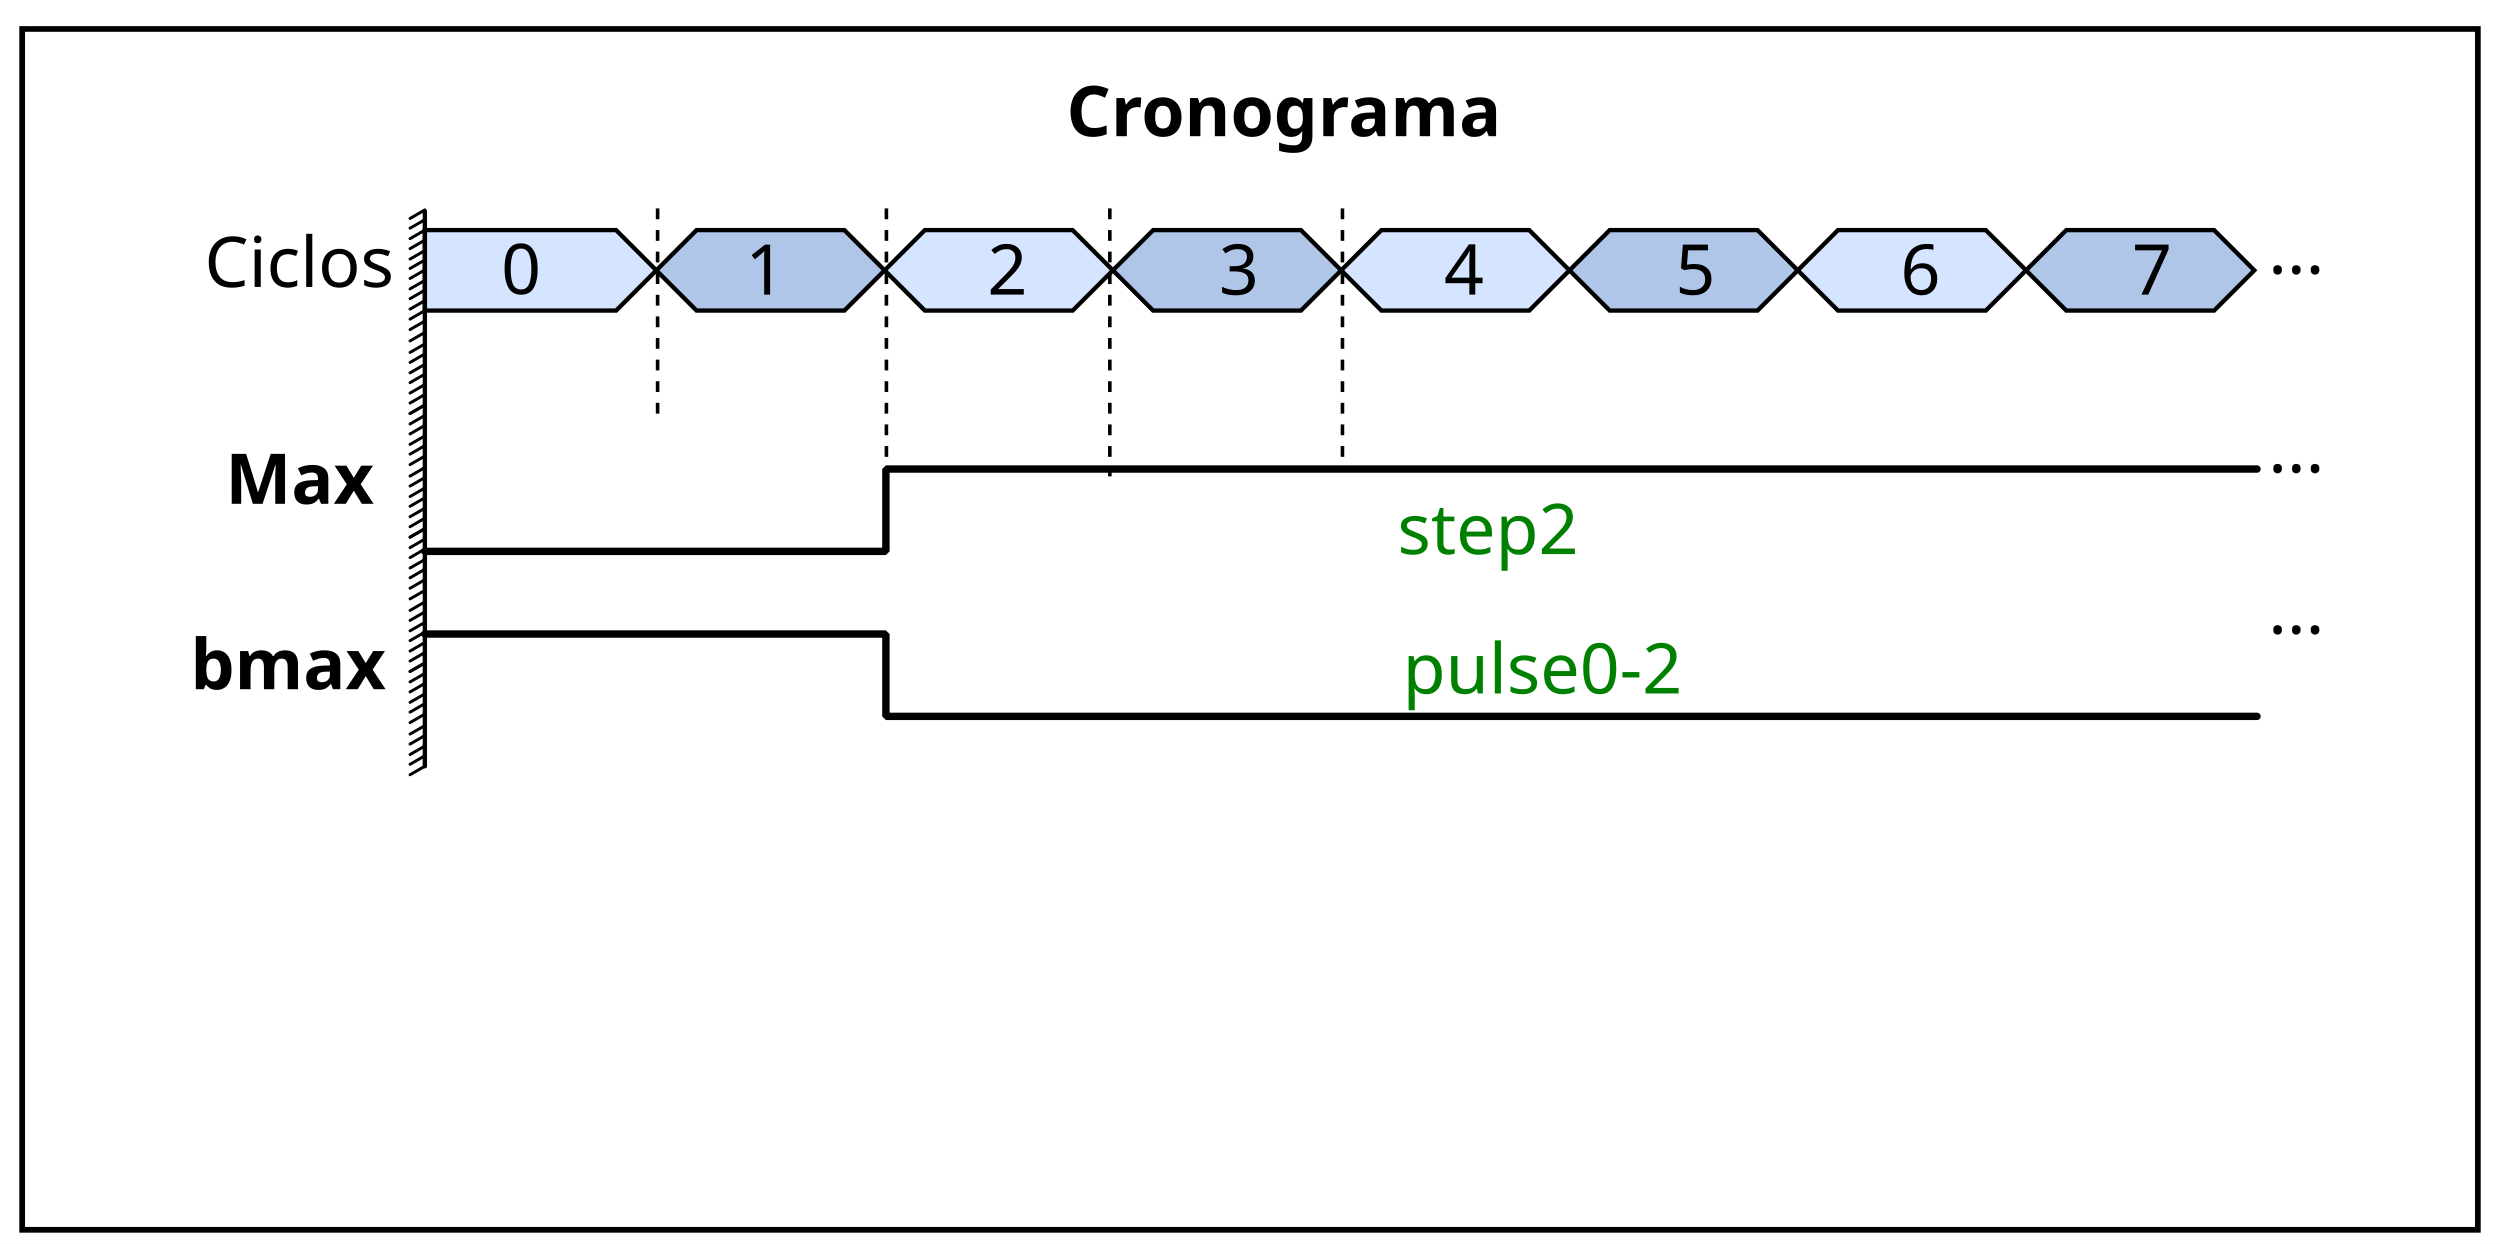
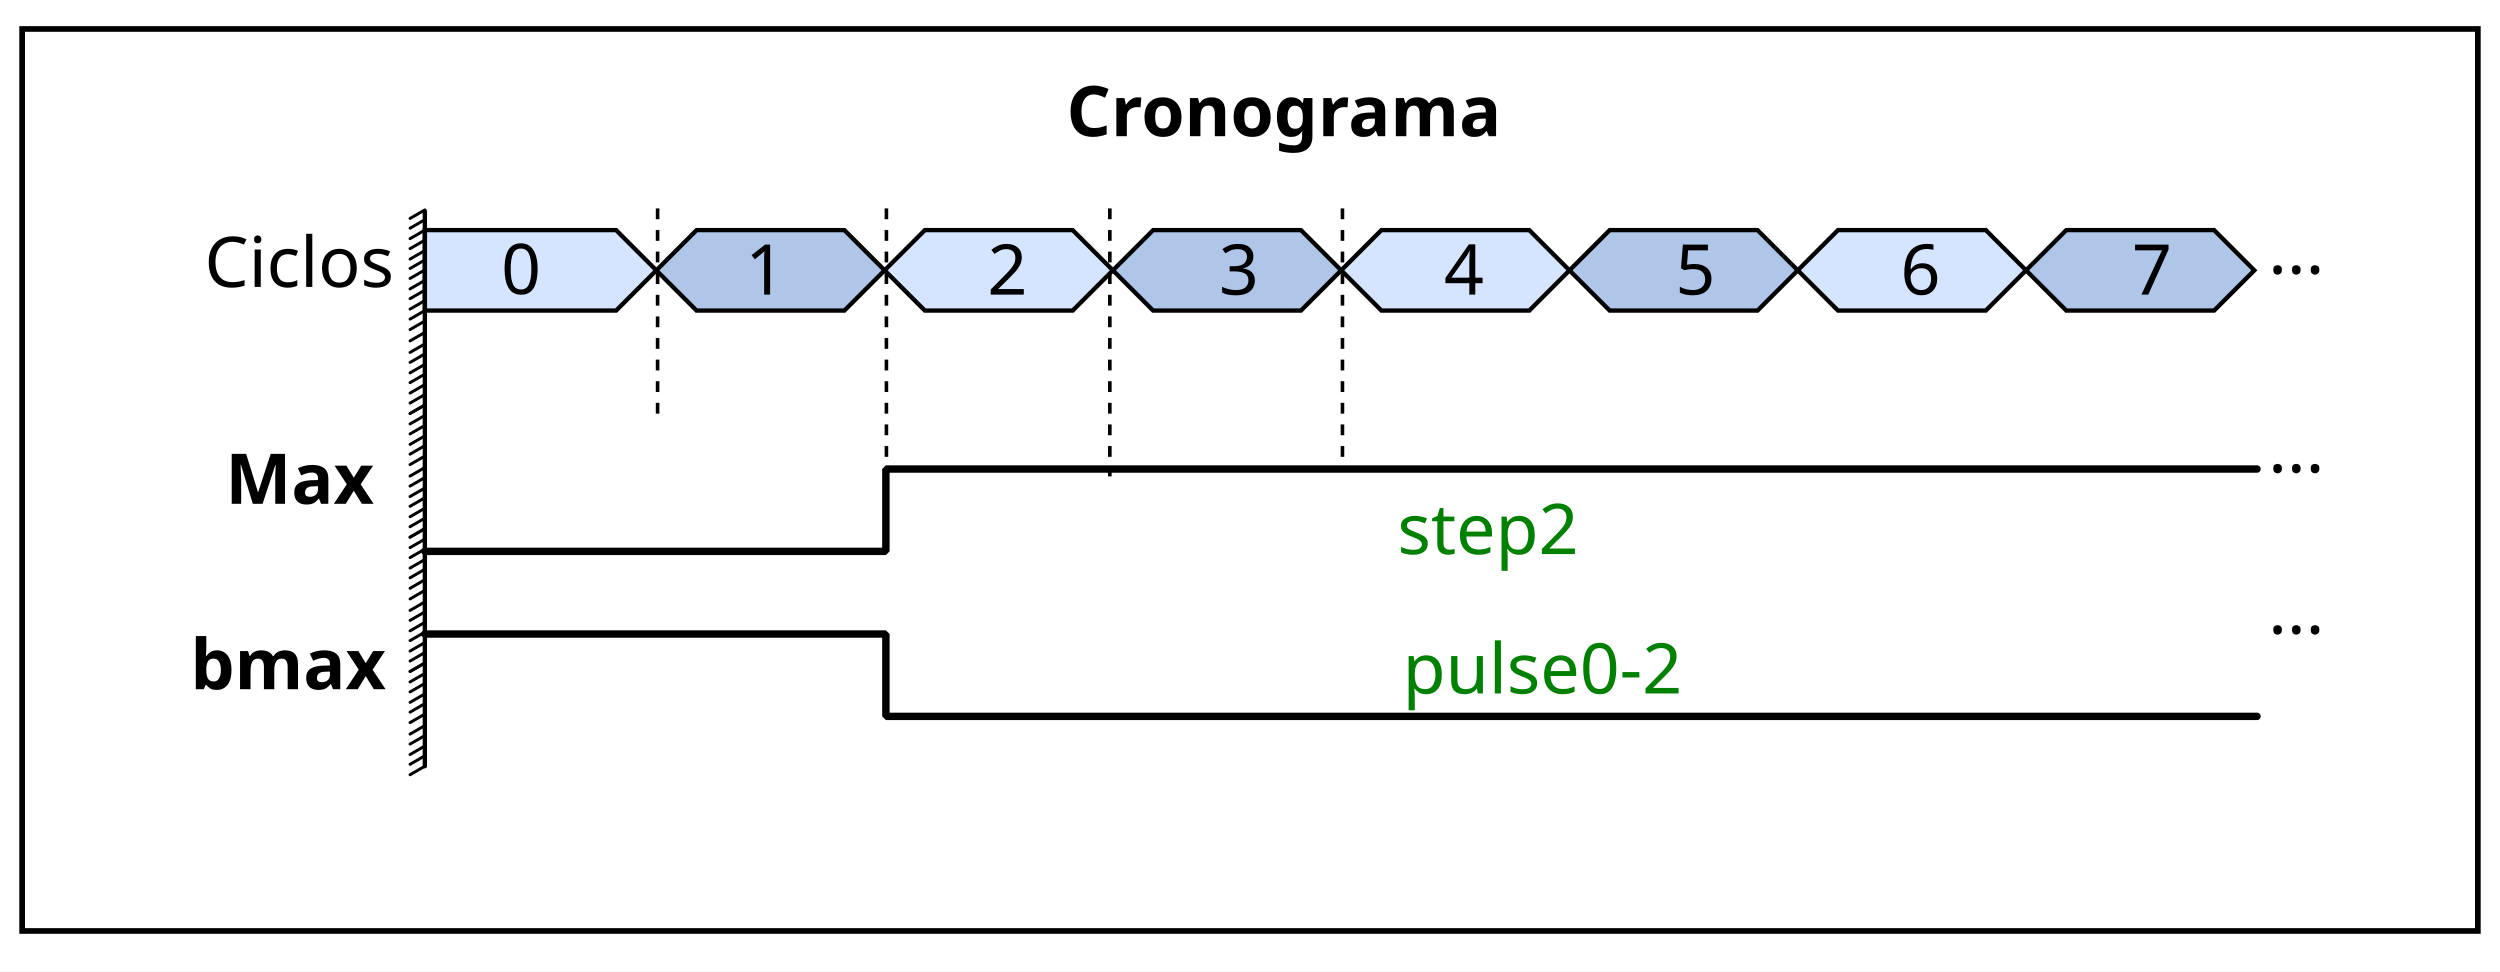
- <svg xmlns="http://www.w3.org/2000/svg" width="268.278mm" height="133.472mm" viewBox="0 0 268.278 133.472" version="1.1" id="svg1">
+ <svg xmlns="http://www.w3.org/2000/svg" width="268.278mm" height="104.265mm" viewBox="0 0 268.278 104.265" version="1.1" id="svg1">
  <defs id="defs1" />
  <g id="layer2" transform="translate(29.13919,-17.09253)">
-     <rect style="display:inline;fill:#ffffff;stroke-width:0.47;stroke-linecap:round" id="rect1" width="268.278" height="133.472" x="-29.139" y="17.093" />
-     <rect style="display:inline;fill:#ffffff;stroke:#000000;stroke-width:0.611;stroke-linecap:round;stroke-dasharray:none;stroke-dashoffset:0;stroke-opacity:1" id="rect21" width="263.523" height="128.86" x="-26.761" y="20.203" />
+     <rect style="display:inline;fill:#ffffff;stroke-width:0.47;stroke-linecap:round" id="rect1" width="268.278" height="104.265" x="-29.139" y="17.093" />
+     <rect style="display:inline;fill:#ffffff;stroke:#000000;stroke-width:0.611;stroke-linecap:round;stroke-dasharray:none;stroke-dashoffset:0;stroke-opacity:1" id="rect21" width="263.523" height="96.791" x="-26.761" y="20.203" />
  </g>
  <g id="layer1" transform="translate(29.13919,-17.09253)">
    <text xml:space="preserve" style="font-style:normal;font-variant:normal;font-weight:normal;font-stretch:normal;font-size:7.498px;line-height:0.9;font-family:Ubuntu;-inkscape-font-specification:Ubuntu;text-align:start;writing-mode:lr-tb;direction:ltr;text-anchor:start;display:inline;fill:#000000;fill-opacity:1;stroke:none;stroke-width:0.7;stroke-linecap:butt;stroke-linejoin:miter;stroke-dasharray:none" x="-4.946" y="71.156" id="text60">
      <tspan id="tspan2" x="-4.946" y="71.156" style="font-style:normal;font-variant:normal;font-weight:normal;font-stretch:normal;font-family:Ubuntu;-inkscape-font-specification:Ubuntu">
        <tspan id="tspan60" style="font-style:normal;font-variant:normal;font-weight:bold;font-stretch:normal;font-family:Ubuntu;-inkscape-font-specification:'Ubuntu Bold';fill:#000000;stroke-width:0.7" x="-4.946" y="71.156">Max</tspan>
      </tspan>
    </text>
    <text xml:space="preserve" style="font-style:normal;font-variant:normal;font-weight:normal;font-stretch:normal;font-size:7.498px;line-height:0.9;font-family:Ubuntu;-inkscape-font-specification:Ubuntu;text-align:start;writing-mode:lr-tb;direction:ltr;text-anchor:start;display:inline;fill:#000000;fill-opacity:1;stroke:none;stroke-width:0.7;stroke-linecap:butt;stroke-linejoin:miter;stroke-dasharray:none" x="-7.192" y="47.886" id="text63">
      <tspan id="tspan63" style="fill:#000000;stroke-width:0.7" x="-7.192" y="47.886">Ciclos</tspan>
    </text>
    <path id="path12104" style="display:inline;fill:#afc6e9;fill-opacity:1;stroke:#000000;stroke-width:0.466;stroke-linecap:butt;stroke-linejoin:miter;stroke-dasharray:none;stroke-opacity:1" d="m 94.604,50.421 -4.317,-4.317 4.317,-4.317 h 15.864 l 4.317,4.317 -4.317,4.317 z" />
    <path style="display:inline;fill:none;stroke:#000000;stroke-width:0.386;stroke-linecap:butt;stroke-linejoin:miter;stroke-miterlimit:4;stroke-dasharray:1.159, 1.159;stroke-dashoffset:0;stroke-opacity:1" d="M 41.429,39.458 V 61.849" id="path20435" />
    <path id="path18670" style="display:inline;fill:#d5e5ff;fill-opacity:1;stroke:#000000;stroke-width:0.466;stroke-linecap:butt;stroke-linejoin:miter;stroke-dasharray:none;stroke-opacity:1" d="m 70.107,50.421 -4.317,-4.317 4.317,-4.317 h 15.864 l 4.317,4.317 -4.317,4.317 z" />
    <path id="path29161" style="display:inline;fill:#afc6e9;fill-opacity:1;stroke:#000000;stroke-width:0.466;stroke-linecap:butt;stroke-linejoin:miter;stroke-dasharray:none;stroke-opacity:1" d="m 45.609,50.421 -4.317,-4.317 4.317,-4.317 H 61.473 l 4.317,4.317 -4.317,4.317 z" />
    <path id="path29167" style="display:inline;fill:#d5e5ff;fill-opacity:1;stroke:#000000;stroke-width:0.466;stroke-linecap:butt;stroke-linejoin:miter;stroke-dasharray:none;stroke-opacity:1" d="m 16.453,50.421 v -4.317 -4.317 h 20.523 l 4.317,4.317 -4.317,4.317 z" />
    <path style="display:inline;fill:none;stroke:#000000;stroke-width:0.319;stroke-linecap:round;stroke-linejoin:miter;stroke-miterlimit:4;stroke-dasharray:none;stroke-opacity:1" d="m 16.453,39.618 -1.587,0.916" id="path47162" />
    <path style="display:inline;fill:none;stroke:#000000;stroke-width:0.319;stroke-linecap:round;stroke-linejoin:miter;stroke-miterlimit:4;stroke-dasharray:none;stroke-opacity:1" d="m 16.453,40.666 -1.587,0.916" id="path47164" />
    <path style="display:inline;fill:none;stroke:#000000;stroke-width:0.319;stroke-linecap:round;stroke-linejoin:miter;stroke-miterlimit:4;stroke-dasharray:none;stroke-opacity:1" d="m 16.453,41.787 -1.587,0.916" id="path47166" />
    <path style="display:inline;fill:none;stroke:#000000;stroke-width:0.319;stroke-linecap:round;stroke-linejoin:miter;stroke-miterlimit:4;stroke-dasharray:none;stroke-opacity:1" d="m 16.453,42.859 -1.587,0.916" id="path47168" />
    <path style="display:inline;fill:none;stroke:#000000;stroke-width:0.319;stroke-linecap:round;stroke-linejoin:miter;stroke-miterlimit:4;stroke-dasharray:none;stroke-opacity:1" d="m 16.453,43.979 -1.587,0.916" id="path47170" />
    <path style="display:inline;fill:none;stroke:#000000;stroke-width:0.319;stroke-linecap:round;stroke-linejoin:miter;stroke-miterlimit:4;stroke-dasharray:none;stroke-opacity:1" d="m 16.453,44.988 -1.587,0.916" id="path47174" />
    <path style="display:inline;fill:none;stroke:#000000;stroke-width:0.319;stroke-linecap:round;stroke-linejoin:miter;stroke-miterlimit:4;stroke-dasharray:none;stroke-opacity:1" d="m 16.453,46.059 -1.587,0.916" id="path47176" />
    <path style="display:inline;fill:none;stroke:#000000;stroke-width:0.319;stroke-linecap:round;stroke-linejoin:miter;stroke-miterlimit:4;stroke-dasharray:none;stroke-opacity:1" d="M 16.453,47.18 14.865,48.096" id="path47178" />
    <path style="display:inline;fill:none;stroke:#000000;stroke-width:0.319;stroke-linecap:round;stroke-linejoin:miter;stroke-miterlimit:4;stroke-dasharray:none;stroke-opacity:1" d="m 16.453,48.228 -1.587,0.916" id="path47180" />
    <path style="display:inline;fill:none;stroke:#000000;stroke-width:0.319;stroke-linecap:round;stroke-linejoin:miter;stroke-miterlimit:4;stroke-dasharray:none;stroke-opacity:1" d="m 16.453,49.349 -1.587,0.916" id="path47182" />
    <path style="display:inline;fill:none;stroke:#000000;stroke-width:0.319;stroke-linecap:round;stroke-linejoin:miter;stroke-miterlimit:4;stroke-dasharray:none;stroke-opacity:1" d="m 16.453,50.421 -1.587,0.916" id="path47184" />
    <path style="display:inline;fill:none;stroke:#000000;stroke-width:0.319;stroke-linecap:round;stroke-linejoin:miter;stroke-miterlimit:4;stroke-dasharray:none;stroke-opacity:1" d="m 16.453,51.541 -1.587,0.916" id="path47186" />
    <path style="display:inline;fill:none;stroke:#000000;stroke-width:0.319;stroke-linecap:round;stroke-linejoin:miter;stroke-miterlimit:4;stroke-dasharray:none;stroke-opacity:1" d="m 16.453,52.761 -1.587,0.916" id="path47188" />
    <path style="display:inline;fill:none;stroke:#000000;stroke-width:0.319;stroke-linecap:round;stroke-linejoin:miter;stroke-miterlimit:4;stroke-dasharray:none;stroke-opacity:1" d="m 16.453,53.996 -1.587,0.916" id="path47190" />
    <path style="display:inline;fill:none;stroke:#000000;stroke-width:0.319;stroke-linecap:round;stroke-linejoin:miter;stroke-miterlimit:4;stroke-dasharray:none;stroke-opacity:1" d="m 16.453,55.068 -1.587,0.916" id="path47192" />
    <path style="display:inline;fill:none;stroke:#000000;stroke-width:0.319;stroke-linecap:round;stroke-linejoin:miter;stroke-miterlimit:4;stroke-dasharray:none;stroke-opacity:1" d="M 16.453,56.188 14.865,57.105" id="path47194" />
    <path style="display:inline;fill:none;stroke:#000000;stroke-width:0.319;stroke-linecap:round;stroke-linejoin:miter;stroke-miterlimit:4;stroke-dasharray:none;stroke-opacity:1" d="m 16.453,57.237 -1.587,0.916" id="path47196" />
    <path style="display:inline;fill:none;stroke:#000000;stroke-width:0.319;stroke-linecap:round;stroke-linejoin:miter;stroke-miterlimit:4;stroke-dasharray:none;stroke-opacity:1" d="m 16.453,58.358 -1.587,0.916" id="path47198" />
    <path style="display:inline;fill:none;stroke:#000000;stroke-width:0.319;stroke-linecap:round;stroke-linejoin:miter;stroke-miterlimit:4;stroke-dasharray:none;stroke-opacity:1" d="m 16.453,59.429 -1.587,0.916" id="path47200" />
    <path style="display:inline;fill:none;stroke:#000000;stroke-width:0.319;stroke-linecap:round;stroke-linejoin:miter;stroke-miterlimit:4;stroke-dasharray:none;stroke-opacity:1" d="m 16.453,60.55 -1.587,0.916" id="path47202" />
    <path style="display:inline;fill:none;stroke:#000000;stroke-width:0.466;stroke-linecap:round;stroke-linejoin:miter;stroke-miterlimit:4;stroke-dasharray:none;stroke-dashoffset:0;stroke-opacity:1" d="M 16.453,39.777 V 99.314" id="path20351" />
    <path style="display:inline;fill:none;stroke:#000000;stroke-width:0.319;stroke-linecap:round;stroke-linejoin:miter;stroke-miterlimit:4;stroke-dasharray:none;stroke-opacity:1" d="m 16.453,60.55 -1.587,0.916" id="path47354" />
    <path style="display:inline;fill:none;stroke:#000000;stroke-width:0.319;stroke-linecap:round;stroke-linejoin:miter;stroke-miterlimit:4;stroke-dasharray:none;stroke-opacity:1" d="m 16.453,61.671 -1.587,0.916" id="path47356" />
    <path style="display:inline;fill:none;stroke:#000000;stroke-width:0.319;stroke-linecap:round;stroke-linejoin:miter;stroke-miterlimit:4;stroke-dasharray:none;stroke-opacity:1" d="m 16.453,62.742 -1.587,0.916" id="path47358" />
    <path style="display:inline;fill:none;stroke:#000000;stroke-width:0.319;stroke-linecap:round;stroke-linejoin:miter;stroke-miterlimit:4;stroke-dasharray:none;stroke-opacity:1" d="m 16.453,63.863 -1.587,0.916" id="path47360" />
    <path style="display:inline;fill:none;stroke:#000000;stroke-width:0.319;stroke-linecap:round;stroke-linejoin:miter;stroke-miterlimit:4;stroke-dasharray:none;stroke-opacity:1" d="m 16.453,64.911 -1.587,0.916" id="path47362" />
    <path style="display:inline;fill:none;stroke:#000000;stroke-width:0.319;stroke-linecap:round;stroke-linejoin:miter;stroke-miterlimit:4;stroke-dasharray:none;stroke-opacity:1" d="m 16.453,66.032 -1.587,0.916" id="path47364" />
    <text xml:space="preserve" style="font-style:normal;font-variant:normal;font-weight:normal;font-stretch:normal;font-size:7.498px;line-height:0.9;font-family:Ubuntu;-inkscape-font-specification:Ubuntu;text-align:start;writing-mode:lr-tb;direction:ltr;text-anchor:start;display:inline;fill:#000000;fill-opacity:1;stroke:none;stroke-width:0.7;stroke-linecap:butt;stroke-linejoin:miter;stroke-dasharray:none" x="24.632" y="48.639" id="text64">
      <tspan id="tspan64" style="fill:#000000;stroke-width:0.7" x="24.632" y="48.639">0</tspan>
    </text>
    <text xml:space="preserve" style="font-style:normal;font-variant:normal;font-weight:normal;font-stretch:normal;font-size:7.498px;line-height:0.9;font-family:Ubuntu;-inkscape-font-specification:Ubuntu;text-align:start;writing-mode:lr-tb;direction:ltr;text-anchor:start;display:inline;fill:#000000;fill-opacity:1;stroke:none;stroke-width:0.7;stroke-linecap:butt;stroke-linejoin:miter;stroke-dasharray:none" x="50.849" y="48.702" id="text70">
      <tspan id="tspan70" style="fill:#000000;stroke-width:0.7" x="50.849" y="48.702">1</tspan>
    </text>
    <text xml:space="preserve" style="font-style:normal;font-variant:normal;font-weight:normal;font-stretch:normal;font-size:7.498px;line-height:0.9;font-family:Ubuntu;-inkscape-font-specification:Ubuntu;text-align:start;writing-mode:lr-tb;direction:ltr;text-anchor:start;display:inline;fill:#000000;fill-opacity:1;stroke:none;stroke-width:0.7;stroke-linecap:butt;stroke-linejoin:miter;stroke-dasharray:none" x="76.82" y="48.702" id="text71">
      <tspan id="tspan71" style="fill:#000000;stroke-width:0.7" x="76.82" y="48.702">2</tspan>
    </text>
    <text xml:space="preserve" style="font-style:normal;font-variant:normal;font-weight:normal;font-stretch:normal;font-size:7.498px;line-height:0.9;font-family:Ubuntu;-inkscape-font-specification:Ubuntu;text-align:start;writing-mode:lr-tb;direction:ltr;text-anchor:start;display:inline;fill:#000000;fill-opacity:1;stroke:none;stroke-width:0.7;stroke-linecap:butt;stroke-linejoin:miter;stroke-dasharray:none" x="101.659" y="48.702" id="text72">
      <tspan id="tspan72" style="fill:#000000;stroke-width:0.7" x="101.659" y="48.702">3</tspan>
    </text>
    <path id="path73-2" style="display:inline;fill:#afc6e9;fill-opacity:1;stroke:#000000;stroke-width:0.466;stroke-linecap:butt;stroke-linejoin:miter;stroke-dasharray:none;stroke-opacity:1" d="m 143.599,50.421 -4.317,-4.317 4.317,-4.317 h 15.864 l 4.317,4.317 -4.317,4.317 z" />
    <path id="path77-0" style="display:inline;fill:#d5e5ff;fill-opacity:1;stroke:#000000;stroke-width:0.466;stroke-linecap:butt;stroke-linejoin:miter;stroke-dasharray:none;stroke-opacity:1" d="m 119.102,50.421 -4.317,-4.317 4.317,-4.317 h 15.864 l 4.317,4.317 -4.317,4.317 z" />
    <text xml:space="preserve" style="font-style:normal;font-variant:normal;font-weight:normal;font-stretch:normal;font-size:7.498px;line-height:0.9;font-family:Ubuntu;-inkscape-font-specification:Ubuntu;text-align:start;writing-mode:lr-tb;direction:ltr;text-anchor:start;display:inline;fill:#000000;fill-opacity:1;stroke:none;stroke-width:0.7;stroke-linecap:butt;stroke-linejoin:miter;stroke-dasharray:none" x="125.815" y="48.702" id="text77">
      <tspan id="tspan77" style="fill:#000000;stroke-width:0.7" x="125.815" y="48.702">4</tspan>
    </text>
    <text xml:space="preserve" style="font-style:normal;font-variant:normal;font-weight:normal;font-stretch:normal;font-size:7.498px;line-height:0.9;font-family:Ubuntu;-inkscape-font-specification:Ubuntu;text-align:start;writing-mode:lr-tb;direction:ltr;text-anchor:start;display:inline;fill:#000000;fill-opacity:1;stroke:none;stroke-width:0.7;stroke-linecap:butt;stroke-linejoin:miter;stroke-dasharray:none" x="150.655" y="48.702" id="text78">
      <tspan id="tspan78" style="fill:#000000;stroke-width:0.7" x="150.655" y="48.702">5</tspan>
    </text>
    <path id="path79-6" style="display:inline;fill:#afc6e9;fill-opacity:1;stroke:#000000;stroke-width:0.466;stroke-linecap:butt;stroke-linejoin:miter;stroke-dasharray:none;stroke-opacity:1" d="m 192.595,50.421 -4.317,-4.317 4.317,-4.317 h 15.864 l 4.317,4.317 -4.317,4.317 z" />
    <path id="path82-9" style="display:inline;fill:#d5e5ff;fill-opacity:1;stroke:#000000;stroke-width:0.466;stroke-linecap:butt;stroke-linejoin:miter;stroke-dasharray:none;stroke-opacity:1" d="m 168.097,50.421 -4.317,-4.317 4.317,-4.317 h 15.864 l 4.317,4.317 -4.317,4.317 z" />
    <text xml:space="preserve" style="font-style:normal;font-variant:normal;font-weight:normal;font-stretch:normal;font-size:7.498px;line-height:0.9;font-family:Ubuntu;-inkscape-font-specification:Ubuntu;text-align:start;writing-mode:lr-tb;direction:ltr;text-anchor:start;display:inline;fill:#000000;fill-opacity:1;stroke:none;stroke-width:0.7;stroke-linecap:butt;stroke-linejoin:miter;stroke-dasharray:none" x="174.81" y="48.702" id="text82">
      <tspan id="tspan82" style="fill:#000000;stroke-width:0.7" x="174.81" y="48.702">6</tspan>
    </text>
    <text xml:space="preserve" style="font-style:normal;font-variant:normal;font-weight:normal;font-stretch:normal;font-size:7.498px;line-height:0.9;font-family:Ubuntu;-inkscape-font-specification:Ubuntu;text-align:start;writing-mode:lr-tb;direction:ltr;text-anchor:start;display:inline;fill:#000000;fill-opacity:1;stroke:none;stroke-width:0.7;stroke-linecap:butt;stroke-linejoin:miter;stroke-dasharray:none" x="199.65" y="48.702" id="text83">
      <tspan id="tspan83" style="fill:#000000;stroke-width:0.7" x="199.65" y="48.702">7</tspan>
    </text>
    <text xml:space="preserve" style="font-style:normal;font-variant:normal;font-weight:normal;font-stretch:normal;font-size:7.498px;line-height:0.9;font-family:Ubuntu;-inkscape-font-specification:Ubuntu;text-align:start;writing-mode:lr-tb;direction:ltr;text-anchor:start;display:inline;fill:#000000;fill-opacity:1;stroke:none;stroke-width:0.7;stroke-linecap:butt;stroke-linejoin:miter;stroke-dasharray:none" x="214.264" y="46.456" id="text22">
      <tspan id="tspan22" style="fill:#000000;stroke-width:0.7" x="214.264" y="46.456">...</tspan>
    </text>
    <text xml:space="preserve" style="font-style:normal;font-variant:normal;font-weight:normal;font-stretch:normal;font-size:7.498px;line-height:0.9;font-family:Ubuntu;-inkscape-font-specification:Ubuntu;text-align:start;writing-mode:lr-tb;direction:ltr;text-anchor:start;display:inline;fill:#000000;fill-opacity:1;stroke:none;stroke-width:0.7;stroke-linecap:butt;stroke-linejoin:miter;stroke-dasharray:none" x="214.264" y="67.777" id="text23-9">
      <tspan id="tspan23-7" style="fill:#000000;stroke-width:0.7" x="214.264" y="67.777">...</tspan>
    </text>
    <text xml:space="preserve" style="font-style:normal;font-variant:normal;font-weight:normal;font-stretch:normal;font-size:7.498px;line-height:0.9;font-family:Ubuntu;-inkscape-font-specification:Ubuntu;text-align:start;writing-mode:lr-tb;direction:ltr;text-anchor:start;display:inline;fill:#000000;fill-opacity:1;stroke:none;stroke-width:0.7;stroke-linecap:butt;stroke-linejoin:miter;stroke-dasharray:none" x="85.305" y="31.708" id="text3">
      <tspan id="tspan3" style="font-style:normal;font-variant:normal;font-weight:bold;font-stretch:normal;font-family:Ubuntu;-inkscape-font-specification:'Ubuntu Bold';fill:#000000;stroke-width:0.7" x="85.305" y="31.708">Cronograma</tspan>
    </text>
    <path style="display:inline;fill:none;stroke:#000000;stroke-width:0.319;stroke-linecap:round;stroke-linejoin:miter;stroke-miterlimit:4;stroke-dasharray:none;stroke-opacity:1" d="M 16.453,67.267 14.865,68.183" id="path3" />
    <path style="display:inline;fill:none;stroke:#000000;stroke-width:0.319;stroke-linecap:round;stroke-linejoin:miter;stroke-miterlimit:4;stroke-dasharray:none;stroke-opacity:1" d="m 16.453,68.339 -1.587,0.916" id="path4" />
    <path style="display:inline;fill:none;stroke:#000000;stroke-width:0.319;stroke-linecap:round;stroke-linejoin:miter;stroke-miterlimit:4;stroke-dasharray:none;stroke-opacity:1" d="m 16.453,69.459 -1.587,0.916" id="path5" />
    <path style="display:inline;fill:none;stroke:#000000;stroke-width:0.319;stroke-linecap:round;stroke-linejoin:miter;stroke-miterlimit:4;stroke-dasharray:none;stroke-opacity:1" d="m 16.453,70.508 -1.587,0.916" id="path6" />
    <path style="display:inline;fill:none;stroke:#000000;stroke-width:0.319;stroke-linecap:round;stroke-linejoin:miter;stroke-miterlimit:4;stroke-dasharray:none;stroke-opacity:1" d="m 16.453,71.629 -1.587,0.916" id="path7" />
    <path style="display:inline;fill:none;stroke:#000000;stroke-width:0.319;stroke-linecap:round;stroke-linejoin:miter;stroke-miterlimit:4;stroke-dasharray:none;stroke-opacity:1" d="m 16.453,72.7 -1.587,0.916" id="path8" />
    <path style="display:inline;fill:none;stroke:#000000;stroke-width:0.319;stroke-linecap:round;stroke-linejoin:miter;stroke-miterlimit:4;stroke-dasharray:none;stroke-opacity:1" d="M 16.453,73.821 14.865,74.737" id="path9" />
    <path style="display:inline;fill:none;stroke:#000000;stroke-width:0.319;stroke-linecap:round;stroke-linejoin:miter;stroke-miterlimit:4;stroke-dasharray:none;stroke-opacity:1" d="M 16.453,73.821 14.865,74.737" id="path10" />
    <path style="display:inline;fill:none;stroke:#000000;stroke-width:0.319;stroke-linecap:round;stroke-linejoin:miter;stroke-miterlimit:4;stroke-dasharray:none;stroke-opacity:1" d="m 16.453,74.942 -1.587,0.916" id="path11" />
    <path style="display:inline;fill:none;stroke:#000000;stroke-width:0.319;stroke-linecap:round;stroke-linejoin:miter;stroke-miterlimit:4;stroke-dasharray:none;stroke-opacity:1" d="m 16.453,76.013 -1.587,0.916" id="path12" />
    <path style="display:inline;fill:none;stroke:#000000;stroke-width:0.319;stroke-linecap:round;stroke-linejoin:miter;stroke-miterlimit:4;stroke-dasharray:none;stroke-opacity:1" d="m 16.453,77.134 -1.587,0.916" id="path13" />
    <path style="display:inline;fill:none;stroke:#000000;stroke-width:0.319;stroke-linecap:round;stroke-linejoin:miter;stroke-miterlimit:4;stroke-dasharray:none;stroke-opacity:1" d="m 16.453,78.182 -1.587,0.916" id="path14" />
    <path style="display:inline;fill:none;stroke:#000000;stroke-width:0.319;stroke-linecap:round;stroke-linejoin:miter;stroke-miterlimit:4;stroke-dasharray:none;stroke-opacity:1" d="m 16.453,79.303 -1.587,0.916" id="path15" />
    <path style="display:inline;fill:none;stroke:#000000;stroke-width:0.319;stroke-linecap:round;stroke-linejoin:miter;stroke-miterlimit:4;stroke-dasharray:none;stroke-opacity:1" d="m 16.453,80.447 -1.587,0.916" id="path17" />
    <path style="display:inline;fill:none;stroke:#000000;stroke-width:0.319;stroke-linecap:round;stroke-linejoin:miter;stroke-miterlimit:4;stroke-dasharray:none;stroke-opacity:1" d="m 16.453,81.682 -1.587,0.916" id="path18" />
    <path style="display:inline;fill:none;stroke:#000000;stroke-width:0.319;stroke-linecap:round;stroke-linejoin:miter;stroke-miterlimit:4;stroke-dasharray:none;stroke-opacity:1" d="m 16.453,82.753 -1.587,0.916" id="path19" />
    <path style="display:inline;fill:none;stroke:#000000;stroke-width:0.319;stroke-linecap:round;stroke-linejoin:miter;stroke-miterlimit:4;stroke-dasharray:none;stroke-opacity:1" d="m 16.453,83.874 -1.587,0.916" id="path20" />
    <path style="display:inline;fill:none;stroke:#000000;stroke-width:0.319;stroke-linecap:round;stroke-linejoin:miter;stroke-miterlimit:4;stroke-dasharray:none;stroke-opacity:1" d="m 16.453,84.922 -1.587,0.916" id="path21" />
    <path style="display:inline;fill:none;stroke:#000000;stroke-width:0.319;stroke-linecap:round;stroke-linejoin:miter;stroke-miterlimit:4;stroke-dasharray:none;stroke-opacity:1" d="m 16.453,86.043 -1.587,0.916" id="path22" />
    <path style="display:inline;fill:none;stroke:#000000;stroke-width:0.319;stroke-linecap:round;stroke-linejoin:miter;stroke-miterlimit:4;stroke-dasharray:none;stroke-opacity:1" d="m 16.453,87.115 -1.587,0.916" id="path23" />
    <path style="display:inline;fill:none;stroke:#000000;stroke-width:0.319;stroke-linecap:round;stroke-linejoin:miter;stroke-miterlimit:4;stroke-dasharray:none;stroke-opacity:1" d="m 16.453,88.235 -1.587,0.916" id="path24" />
    <path style="display:inline;fill:none;stroke:#000000;stroke-width:0.319;stroke-linecap:round;stroke-linejoin:miter;stroke-miterlimit:4;stroke-dasharray:none;stroke-opacity:1" d="m 16.453,88.235 -1.587,0.916" id="path25" />
    <path style="display:inline;fill:none;stroke:#000000;stroke-width:0.319;stroke-linecap:round;stroke-linejoin:miter;stroke-miterlimit:4;stroke-dasharray:none;stroke-opacity:1" d="m 16.453,89.356 -1.587,0.916" id="path26" />
    <path style="display:inline;fill:none;stroke:#000000;stroke-width:0.319;stroke-linecap:round;stroke-linejoin:miter;stroke-miterlimit:4;stroke-dasharray:none;stroke-opacity:1" d="M 16.453,90.428 14.865,91.344" id="path27" />
    <path style="display:inline;fill:none;stroke:#000000;stroke-width:0.319;stroke-linecap:round;stroke-linejoin:miter;stroke-miterlimit:4;stroke-dasharray:none;stroke-opacity:1" d="m 16.453,91.548 -1.587,0.916" id="path28" />
    <path style="display:inline;fill:none;stroke:#000000;stroke-width:0.319;stroke-linecap:round;stroke-linejoin:miter;stroke-miterlimit:4;stroke-dasharray:none;stroke-opacity:1" d="m 16.453,92.597 -1.587,0.916" id="path29" />
    <path style="display:inline;fill:none;stroke:#000000;stroke-width:0.319;stroke-linecap:round;stroke-linejoin:miter;stroke-miterlimit:4;stroke-dasharray:none;stroke-opacity:1" d="m 16.453,93.718 -1.587,0.916" id="path30" />
    <path style="display:inline;fill:none;stroke:#000000;stroke-width:0.797;stroke-linecap:round;stroke-linejoin:bevel;stroke-miterlimit:4;stroke-dasharray:none;stroke-opacity:1" d="M 213.06,93.966 H 65.927 V 85.132 H 16.453" id="path31" />
    <path style="display:inline;fill:none;stroke:#000000;stroke-width:0.319;stroke-linecap:round;stroke-linejoin:miter;stroke-miterlimit:4;stroke-dasharray:none;stroke-opacity:1" d="m 16.453,94.953 -1.587,0.916" id="path32" />
    <path style="display:inline;fill:none;stroke:#000000;stroke-width:0.319;stroke-linecap:round;stroke-linejoin:miter;stroke-miterlimit:4;stroke-dasharray:none;stroke-opacity:1" d="m 16.453,96.024 -1.587,0.916" id="path33" />
    <path style="display:inline;fill:none;stroke:#000000;stroke-width:0.319;stroke-linecap:round;stroke-linejoin:miter;stroke-miterlimit:4;stroke-dasharray:none;stroke-opacity:1" d="m 16.453,97.145 -1.587,0.916" id="path34" />
    <path style="display:inline;fill:none;stroke:#000000;stroke-width:0.319;stroke-linecap:round;stroke-linejoin:miter;stroke-miterlimit:4;stroke-dasharray:none;stroke-opacity:1" d="m 16.453,98.193 -1.587,0.916" id="path35" />
    <path style="display:inline;fill:none;stroke:#000000;stroke-width:0.319;stroke-linecap:round;stroke-linejoin:miter;stroke-miterlimit:4;stroke-dasharray:none;stroke-opacity:1" d="m 16.453,99.314 -1.587,0.916" id="path36" />
    <text xml:space="preserve" style="font-style:normal;font-variant:normal;font-weight:normal;font-stretch:normal;font-size:7.498px;line-height:0.9;font-family:Ubuntu;-inkscape-font-specification:Ubuntu;text-align:start;writing-mode:lr-tb;direction:ltr;text-anchor:start;display:inline;fill:#000000;fill-opacity:1;stroke:none;stroke-width:0.7;stroke-linecap:butt;stroke-linejoin:miter;stroke-dasharray:none" x="214.264" y="85.086" id="text51">
      <tspan id="tspan51" style="fill:#000000;stroke-width:0.7" x="214.264" y="85.086">...</tspan>
    </text>
    <path style="display:inline;fill:none;stroke:#000000;stroke-width:0.386;stroke-linecap:butt;stroke-linejoin:miter;stroke-miterlimit:4;stroke-dasharray:1.159, 1.159;stroke-dashoffset:0;stroke-opacity:1" d="M 65.983,39.458 V 68.215" id="path52" />
    <text xml:space="preserve" style="font-style:normal;font-variant:normal;font-weight:normal;font-stretch:normal;font-size:7.498px;line-height:0.9;font-family:Ubuntu;-inkscape-font-specification:Ubuntu;text-align:start;writing-mode:lr-tb;direction:ltr;text-anchor:start;display:inline;fill:#000000;fill-opacity:1;stroke:none;stroke-width:0.7;stroke-linecap:butt;stroke-linejoin:miter;stroke-dasharray:none" x="-8.702" y="91.051" id="text7">
      <tspan x="-8.702" y="91.051" style="font-style:normal;font-variant:normal;font-weight:normal;font-stretch:normal;font-family:Ubuntu;-inkscape-font-specification:Ubuntu" id="tspan8">
        <tspan id="tspan5" style="font-style:normal;font-variant:normal;font-weight:bold;font-stretch:normal;font-family:Ubuntu;-inkscape-font-specification:'Ubuntu Bold';fill:#000000;stroke-width:0.7" x="-8.702" y="91.051">bmax</tspan>
      </tspan>
    </text>
    <path style="display:inline;fill:none;stroke:#000000;stroke-width:0.386;stroke-linecap:butt;stroke-linejoin:miter;stroke-miterlimit:4;stroke-dasharray:1.159, 1.159;stroke-dashoffset:0;stroke-opacity:1" d="M 89.958,39.458 V 68.215" id="path45" />
    <path style="display:inline;fill:none;stroke:#000000;stroke-width:0.386;stroke-linecap:butt;stroke-linejoin:miter;stroke-miterlimit:4;stroke-dasharray:1.159, 1.159;stroke-dashoffset:0;stroke-opacity:1" d="M 114.922,39.458 V 67.424" id="path68" />
    <text xml:space="preserve" style="font-style:normal;font-variant:normal;font-weight:normal;font-stretch:normal;font-size:7.498px;line-height:0.9;font-family:Ubuntu;-inkscape-font-specification:Ubuntu;text-align:start;writing-mode:lr-tb;direction:ltr;text-anchor:start;display:inline;fill:#008000;fill-opacity:1;stroke:none;stroke-width:0.7;stroke-linecap:butt;stroke-linejoin:miter;stroke-dasharray:none" x="120.824" y="76.545" id="text74">
      <tspan id="tspan74" style="fill:#008000;stroke-width:0.7" x="120.824" y="76.545">step2</tspan>
    </text>
    <text xml:space="preserve" style="font-style:normal;font-variant:normal;font-weight:normal;font-stretch:normal;font-size:7.498px;line-height:0.9;font-family:Ubuntu;-inkscape-font-specification:Ubuntu;text-align:start;writing-mode:lr-tb;direction:ltr;text-anchor:start;display:inline;fill:#008000;fill-opacity:1;stroke:none;stroke-width:0.7;stroke-linecap:butt;stroke-linejoin:miter;stroke-dasharray:none" x="121.383" y="91.51" id="text75">
      <tspan id="tspan75" style="fill:#008000;stroke-width:0.7" x="121.383" y="91.51">pulse0-2</tspan>
    </text>
-     <text xml:space="preserve" style="font-style:normal;font-variant:normal;font-weight:normal;font-stretch:normal;font-size:7.498px;line-height:0.9;font-family:Ubuntu;-inkscape-font-specification:Ubuntu;text-align:start;writing-mode:lr-tb;direction:ltr;text-anchor:start;display:inline;fill:#000000;fill-opacity:1;stroke:none;stroke-width:0.7;stroke-linecap:butt;stroke-linejoin:miter;stroke-dasharray:none" x="159.622" y="184.366" id="text1">
-       <tspan id="tspan1" style="fill:#000000;stroke-width:0.7" x="159.622" y="184.366">(señal de arranque)</tspan>
-     </text>
    <path style="display:inline;fill:none;stroke:#000000;stroke-width:0.797;stroke-linecap:round;stroke-linejoin:bevel;stroke-miterlimit:4;stroke-dasharray:none;stroke-opacity:1" d="M 213.06,67.424 H 65.927 v 8.835 H 16.453" id="path1" />
  </g>
</svg>
